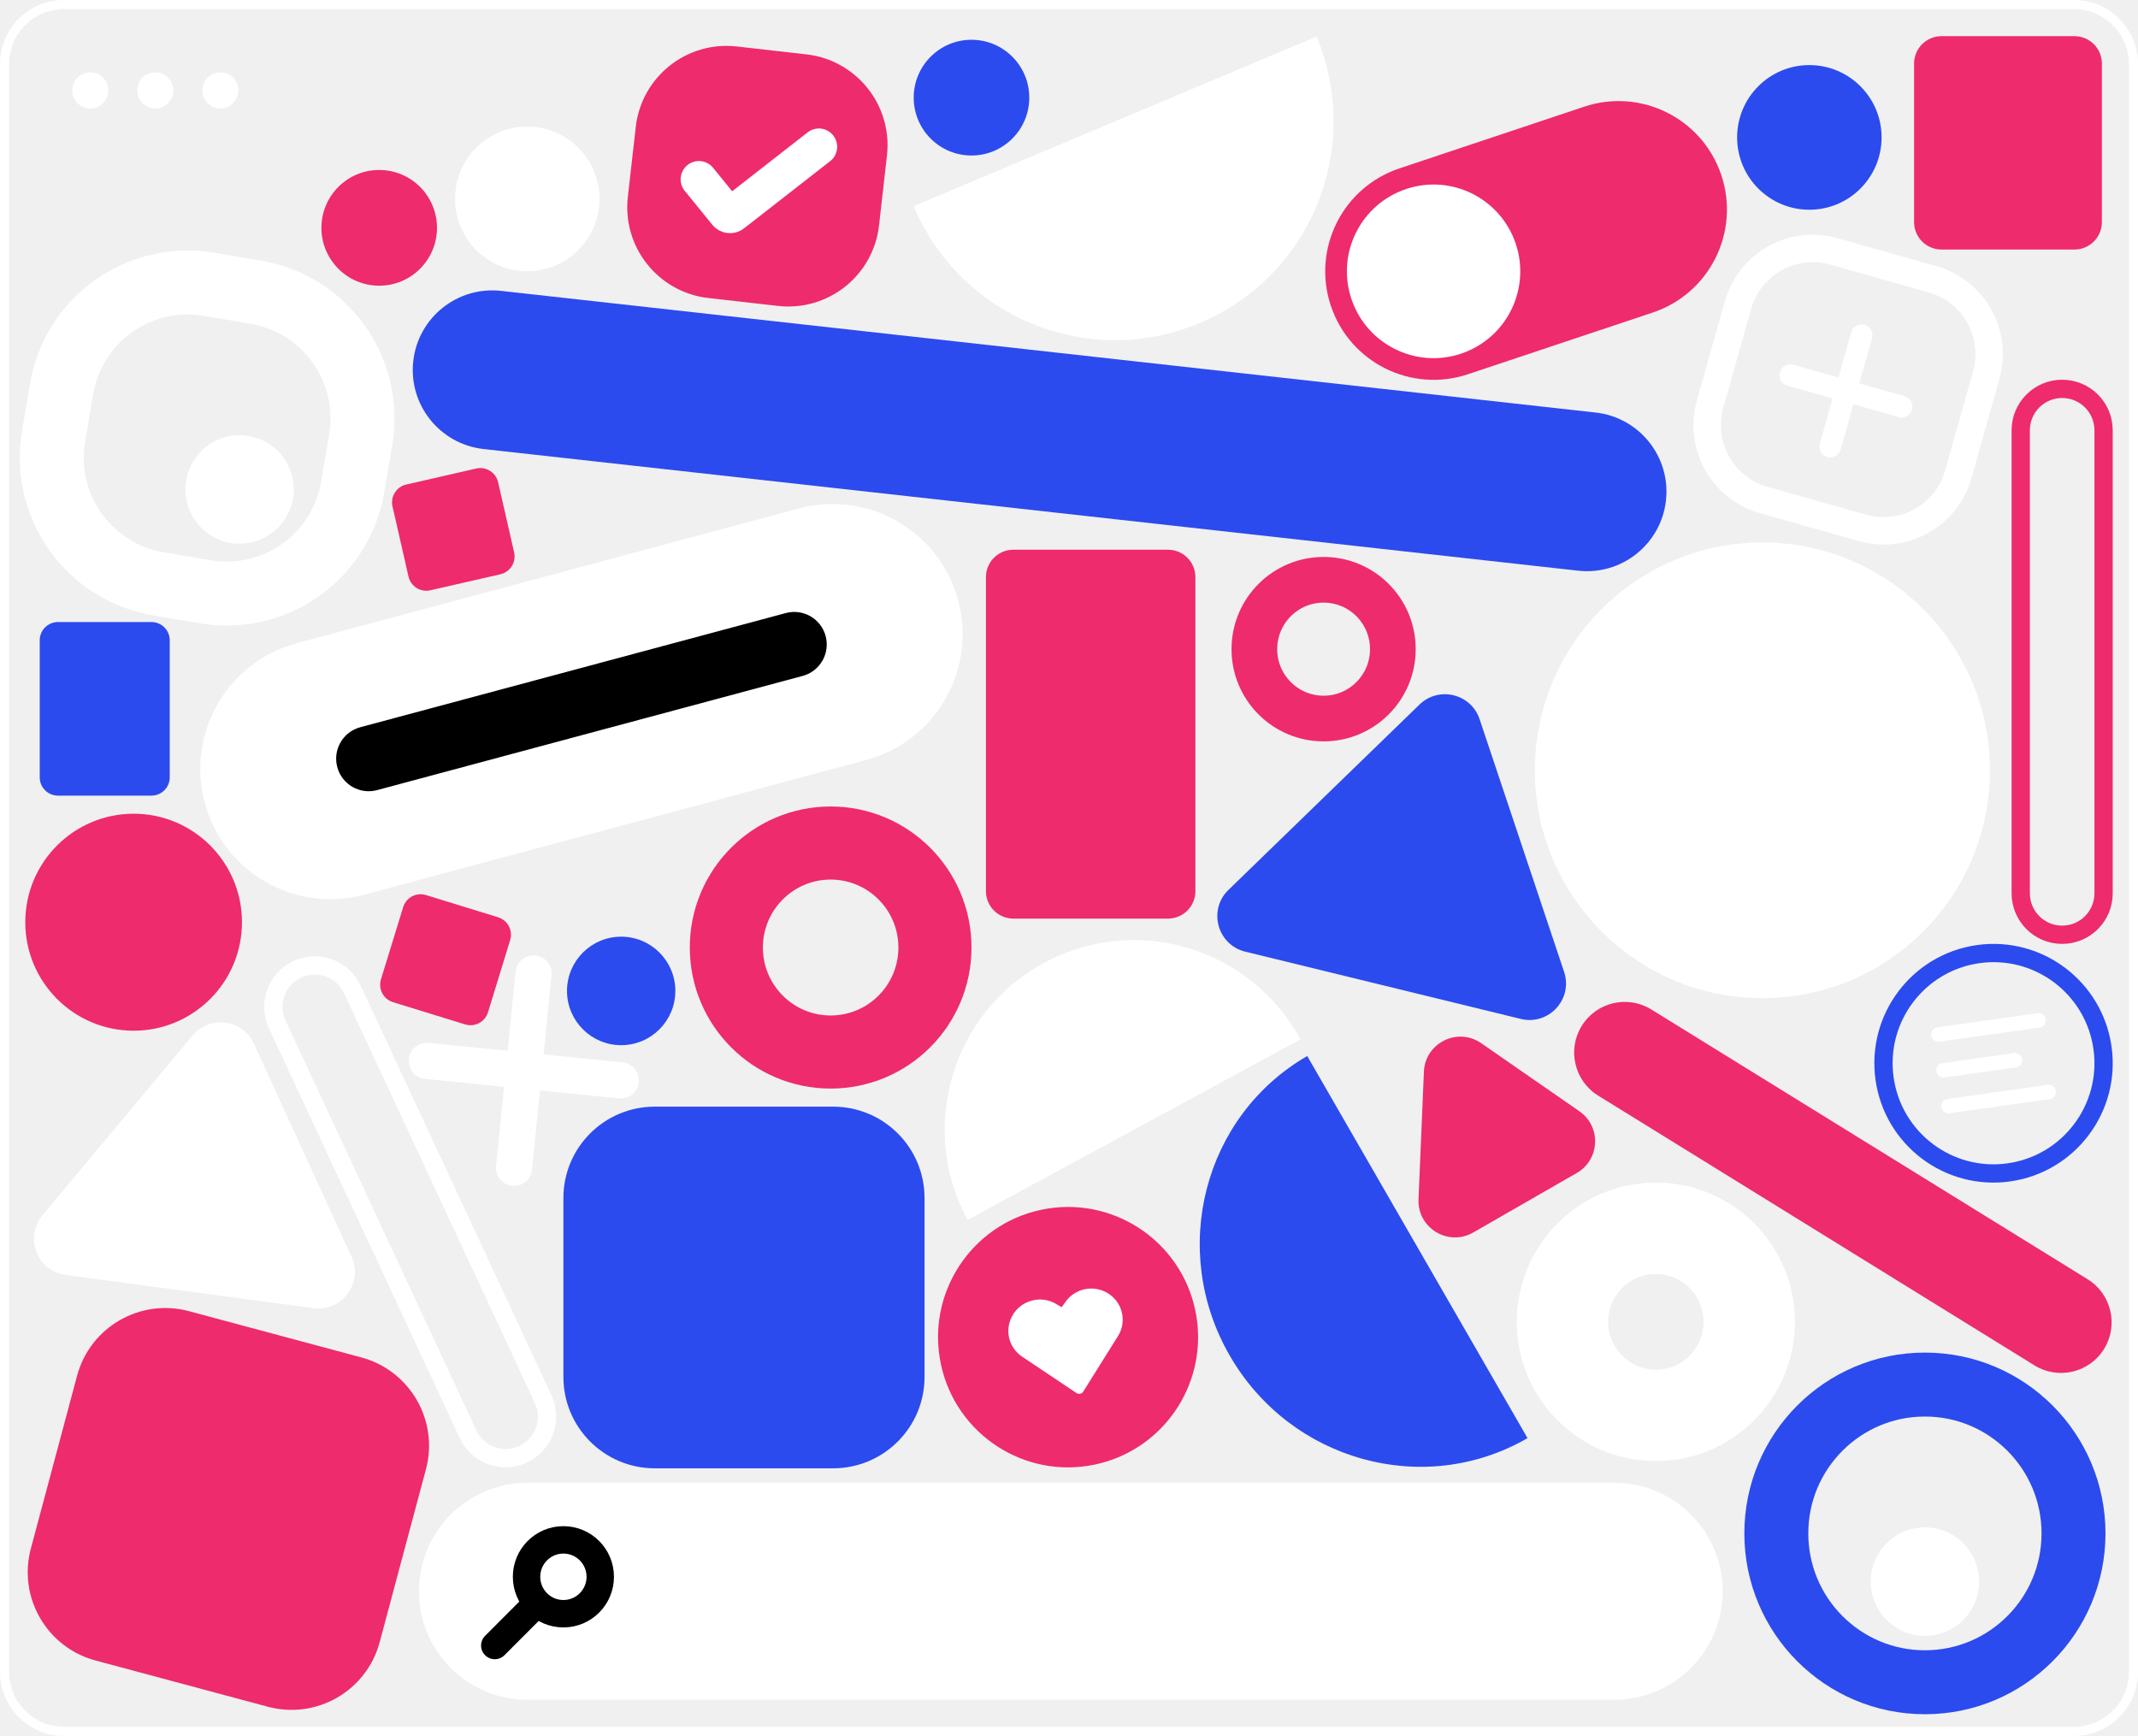
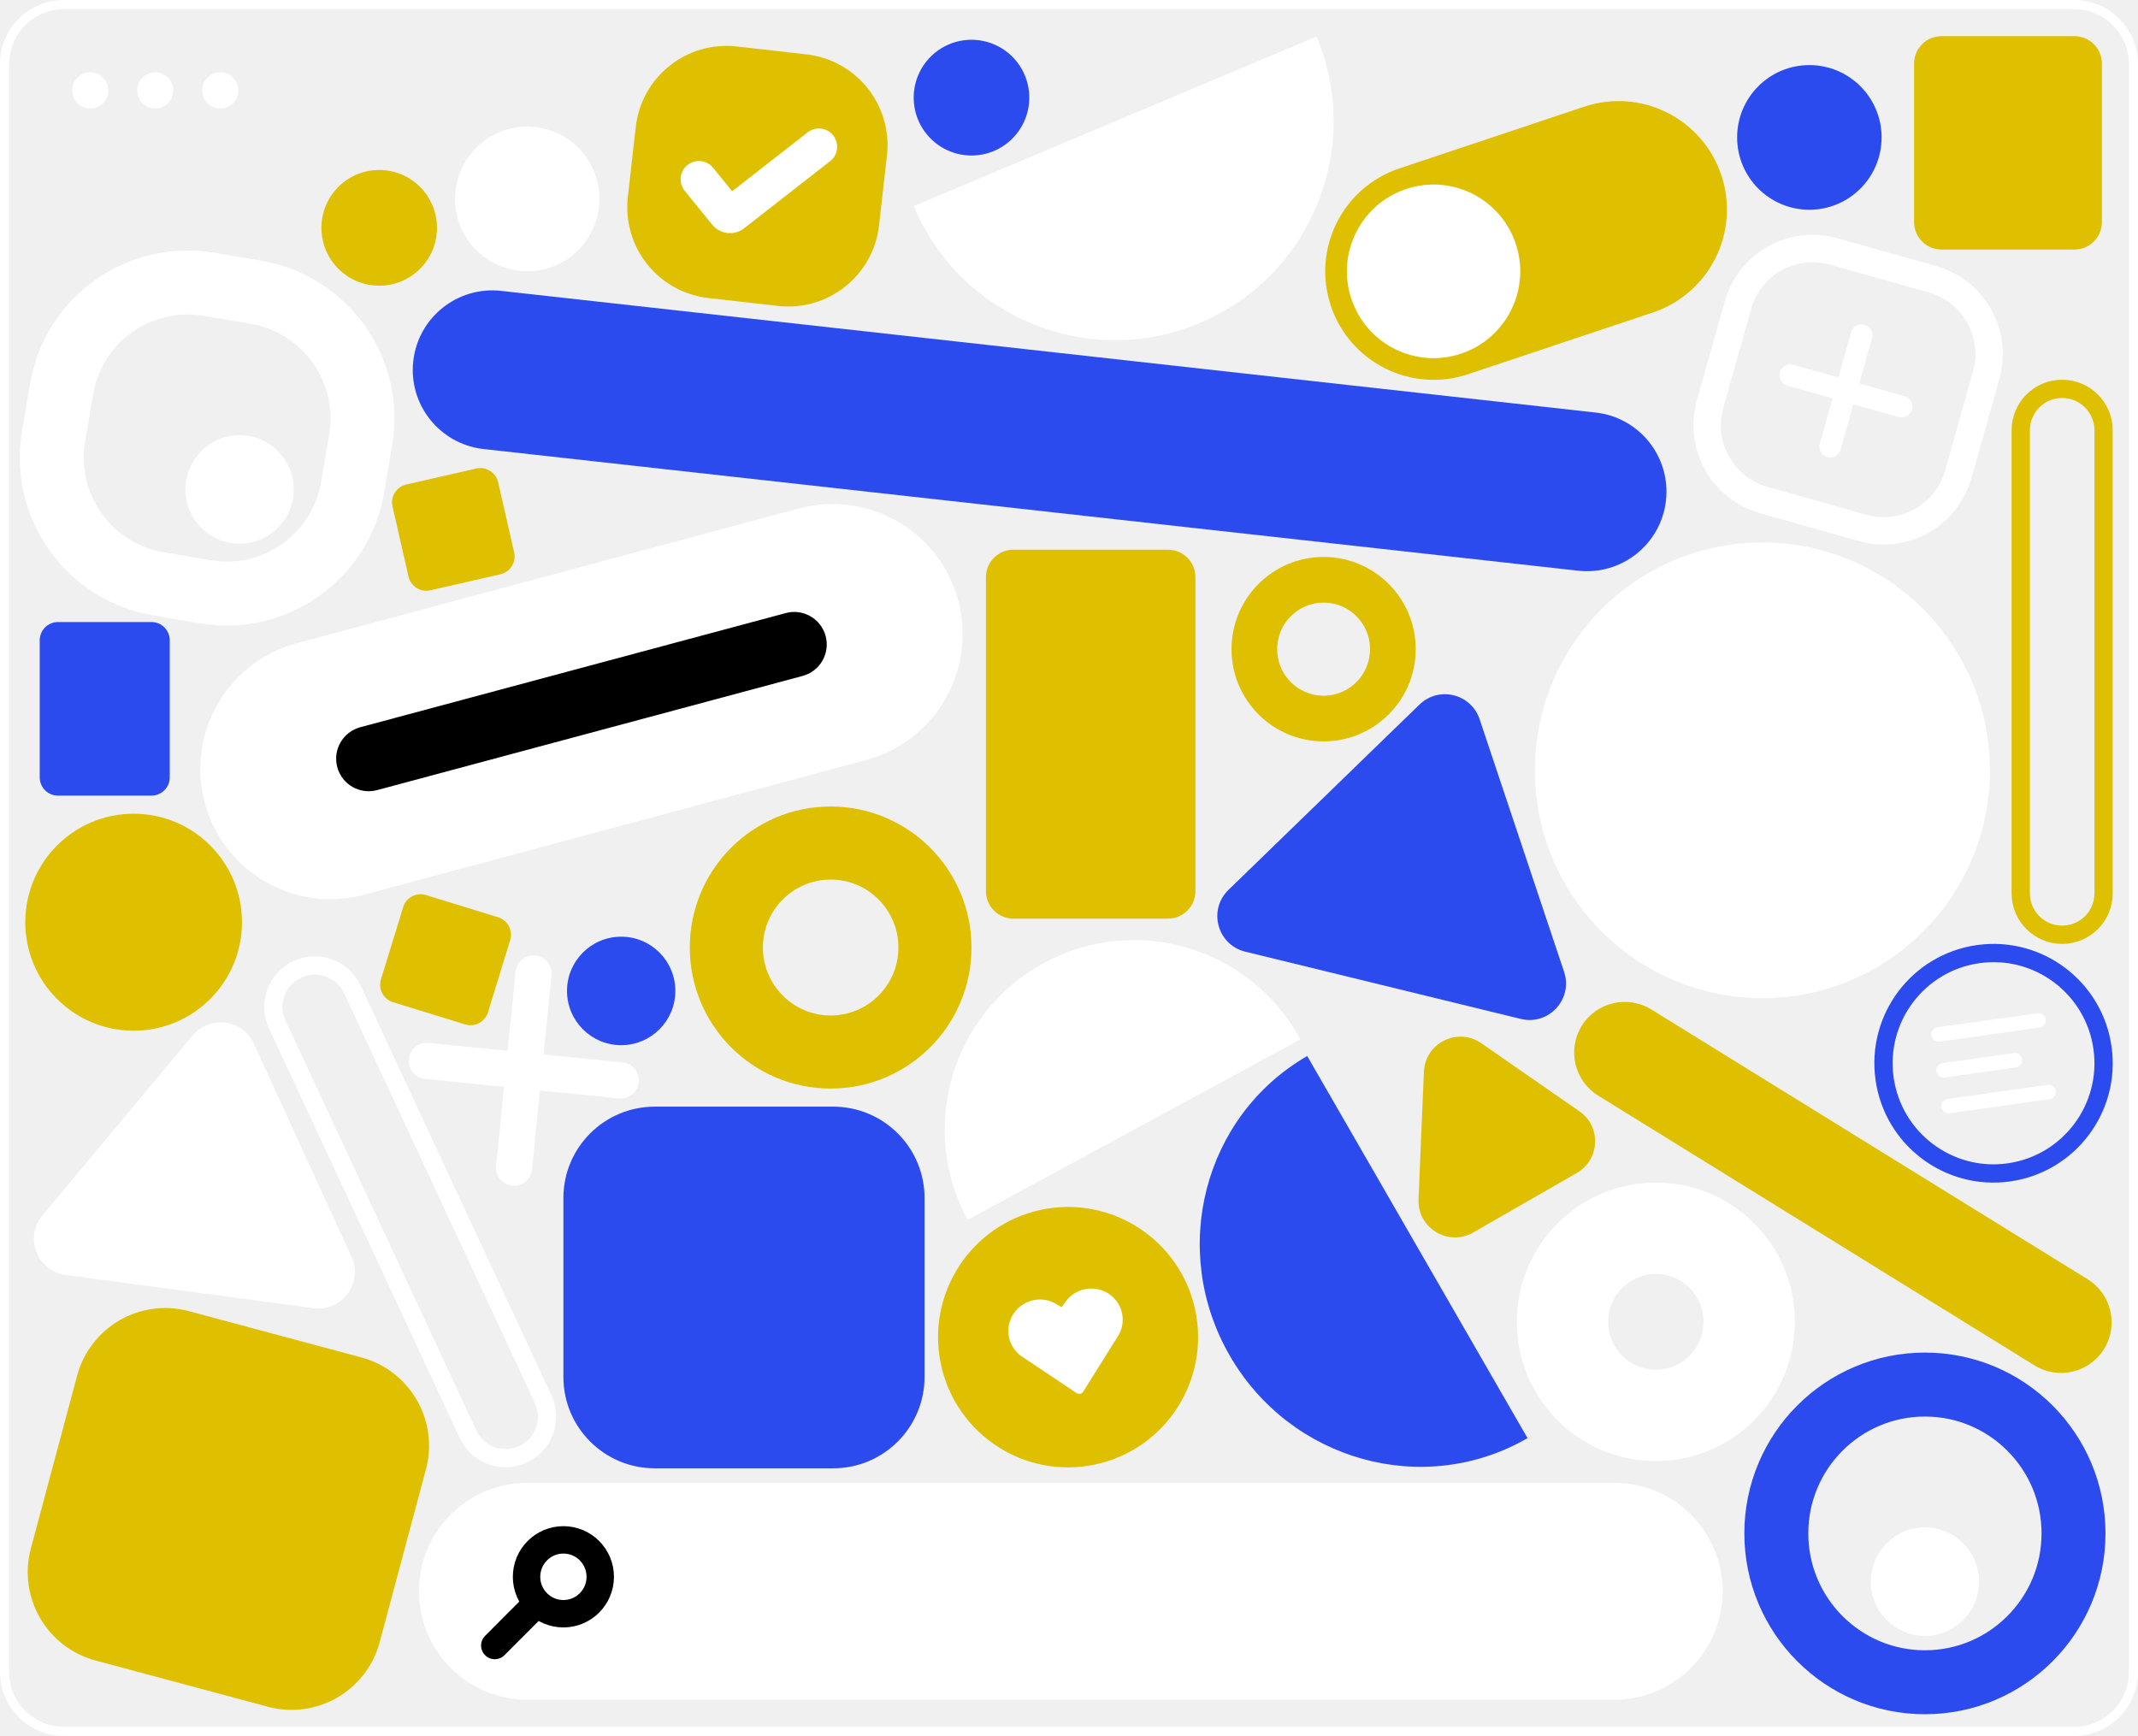
<svg xmlns="http://www.w3.org/2000/svg" width="468" height="380" viewBox="0 0 468 380" fill="none">
  <rect x="1.001" y="1" width="465.999" height="378" rx="13" stroke="white" stroke-width="2" />
-   <rect width="79.061" height="79.159" rx="20" transform="matrix(0.965833 0.259164 -0.258475 0.966018 22.043 281.834)" fill="#EE2B6C" />
+   <rect width="79.061" height="79.159" rx="20" transform="matrix(0.965833 0.259164 -0.258475 0.966018 22.043 281.834)" fill="#dec000" />
  <ellipse cx="19.763" cy="19.792" rx="3.953" ry="3.958" fill="white" />
  <ellipse cx="33.994" cy="19.792" rx="3.953" ry="3.958" fill="white" />
  <ellipse cx="48.223" cy="19.792" rx="3.953" ry="3.958" fill="white" />
  <rect x="91.704" y="324.582" width="285.384" height="47.5" rx="23.75" fill="white" />
  <path d="M131.394 345.165C131.394 349.634 127.778 353.249 123.326 353.249C118.875 353.249 115.259 349.634 115.259 345.165C115.259 340.697 118.875 337.082 123.326 337.082C127.778 337.082 131.394 340.697 131.394 345.165Z" stroke="black" stroke-width="6" />
  <path d="M117.003 351.5L108.307 360.208" stroke="black" stroke-width="6" stroke-linecap="round" />
  <path d="M453.884 335.667C453.884 353.672 439.312 368.251 421.357 368.251C403.402 368.251 388.83 353.672 388.83 335.667C388.83 317.663 403.402 303.084 421.357 303.084C439.312 303.084 453.884 317.663 453.884 335.667Z" stroke="#2B4BEE" stroke-width="14" />
  <path d="M342.027 289.353C342.027 278.029 351.19 268.874 362.463 268.874C373.736 268.874 382.898 278.029 382.898 289.353C382.898 300.677 373.736 309.832 362.463 309.832C351.19 309.832 342.027 300.677 342.027 289.353Z" stroke="white" stroke-width="20" />
  <ellipse cx="421.358" cy="346.227" rx="11.858" ry="11.875" fill="white" />
-   <rect width="134.444" height="22.158" rx="11.079" transform="matrix(0.850538 0.525914 -0.524829 0.851208 352.041 215.148)" fill="#EE2B6C" />
+   <rect width="134.444" height="22.158" rx="11.079" transform="matrix(0.850538 0.525914 -0.524829 0.851208 352.041 215.148)" fill="#dec000" />
  <path d="M334.369 314.81C311.682 327.926 282.496 319.835 269.18 296.738C255.863 273.64 263.459 244.283 286.146 231.166L334.369 314.81Z" fill="#2B4BEE" />
-   <path d="M345.723 243.26C350.551 246.608 350.245 253.844 345.151 256.771L322.486 269.796C317.021 272.936 310.24 268.817 310.506 262.52L311.688 234.596C311.954 228.299 319.059 224.77 324.239 228.362L345.723 243.26Z" fill="#EE2B6C" />
+   <path d="M345.723 243.26C350.551 246.608 350.245 253.844 345.151 256.771L322.486 269.796C317.021 272.936 310.24 268.817 310.506 262.52L311.688 234.596C311.954 228.299 319.059 224.77 324.239 228.362L345.723 243.26Z" fill="#dec000" />
  <path d="M42.159 226.673C45.93 222.158 53.121 223.123 55.572 228.472L76.939 275.103C79.563 280.83 74.849 287.2 68.606 286.363L14.375 279.09C8.133 278.253 5.258 270.865 9.294 266.032L42.159 226.673Z" fill="white" />
-   <ellipse rx="28.461" ry="28.498" transform="matrix(0.97776 -0.209725 0.209153 0.977883 233.797 292.709)" fill="#EE2B6C" />
+   <ellipse rx="28.461" ry="28.498" transform="matrix(0.97776 -0.209725 0.209153 0.977883 233.797 292.709)" fill="#dec000" />
  <g clip-path="url(#clip0_2284_94644)">
    <path d="M244.246 284.612C243.559 283.771 242.684 283.103 241.693 282.661C240.701 282.22 239.62 282.017 238.537 282.07C237.453 282.123 236.397 282.43 235.453 282.966C234.509 283.502 233.704 284.252 233.102 285.156L232.394 286.151L231.375 285.557C230.455 284.964 229.407 284.6 228.318 284.494C227.229 284.389 226.131 284.545 225.114 284.95C224.101 285.339 223.194 285.964 222.47 286.774C221.746 287.584 221.226 288.556 220.952 289.607C220.582 290.995 220.664 292.464 221.184 293.803C221.705 295.141 222.638 296.278 223.848 297.049L235.64 304.943C235.758 305.022 235.889 305.076 236.028 305.102C236.166 305.129 236.308 305.127 236.446 305.097C236.584 305.068 236.714 305.011 236.83 304.93C236.945 304.849 237.043 304.746 237.118 304.626L244.638 292.609C245.43 291.408 245.819 289.984 245.749 288.546C245.678 287.108 245.152 285.73 244.246 284.612Z" fill="white" />
  </g>
  <rect x="123.325" y="242.25" width="79.054" height="79.167" rx="20" fill="#2B4BEE" />
  <rect width="66.408" height="66.497" rx="28" transform="matrix(0.98595 0.167039 -0.166577 0.986029 18.1416 57.5566)" stroke="white" stroke-width="14" />
  <ellipse cx="52.444" cy="107.145" rx="11.858" ry="11.875" fill="white" />
  <rect x="0.968" y="-2.659" width="117.094" height="18.141" rx="9.07" transform="matrix(-0.422123 -0.906538 0.906077 -0.423114 109.102 321.931)" stroke="white" stroke-width="4" />
-   <rect x="442.33" y="204.623" width="119.5" height="18.135" rx="9.068" transform="rotate(-90 442.33 204.623)" stroke="#EE2B6C" stroke-width="4" />
-   <ellipse cx="29.251" cy="201.877" rx="23.716" ry="23.75" fill="#EE2B6C" />
+   <rect x="442.33" y="204.623" width="119.5" height="18.135" rx="9.068" transform="rotate(-90 442.33 204.623)" stroke="#dec000" stroke-width="4" />
+   <ellipse cx="29.251" cy="201.877" rx="23.716" ry="23.75" fill="#dec000" />
  <path fill-rule="evenodd" clip-rule="evenodd" d="M117.191 209.157C115.019 208.939 113.081 210.523 112.863 212.695L111.124 230.031L93.825 228.29C91.65 228.071 89.71 229.657 89.492 231.833C89.273 234.008 90.86 235.948 93.035 236.167L110.334 237.908L108.595 255.242C108.377 257.414 109.961 259.352 112.133 259.57C114.305 259.789 116.243 258.205 116.461 256.033L118.2 238.699L135.499 240.44C137.674 240.659 139.614 239.073 139.833 236.898C140.051 234.722 138.464 232.782 136.289 232.563L118.99 230.822L120.729 213.486C120.947 211.314 119.363 209.376 117.191 209.157Z" fill="white" />
  <path d="M460.231 229.391C462.083 242.588 452.902 254.785 439.73 256.639C426.559 258.492 414.376 249.302 412.524 236.106C410.672 222.909 419.854 210.712 433.025 208.858C446.196 207.005 458.379 216.195 460.231 229.391Z" stroke="#2B4BEE" stroke-width="4" />
  <rect width="25.298" height="3.167" rx="1.583" transform="matrix(0.990241 -0.139368 0.138979 0.990295 422.532 225.104)" fill="white" />
  <rect width="18.973" height="3.167" rx="1.583" transform="matrix(0.990241 -0.139368 0.138979 0.990295 423.633 232.943)" fill="white" />
  <rect width="25.298" height="3.167" rx="1.583" transform="matrix(0.990241 -0.139368 0.138979 0.990295 424.732 240.783)" fill="white" />
  <path d="M211.792 267.042C200.897 246.891 208.378 221.71 228.501 210.8C248.624 199.889 273.768 207.381 284.663 227.533L211.792 267.042Z" fill="white" />
-   <path d="M204.656 207.416C204.656 220.06 194.424 230.291 181.825 230.291C169.227 230.291 158.994 220.06 158.994 207.416C158.994 194.772 169.227 184.541 181.825 184.541C194.424 184.541 204.656 194.772 204.656 207.416Z" stroke="#EE2B6C" stroke-width="16" />
-   <path d="M304.892 142.104C304.892 150.498 298.098 157.291 289.733 157.291C281.368 157.291 274.574 150.498 274.574 142.104C274.574 133.709 281.368 126.916 289.733 126.916C298.098 126.916 304.892 133.709 304.892 142.104Z" stroke="#EE2B6C" stroke-width="10" />
+   <path d="M204.656 207.416C204.656 220.06 194.424 230.291 181.825 230.291C169.227 230.291 158.994 220.06 158.994 207.416C158.994 194.772 169.227 184.541 181.825 184.541C194.424 184.541 204.656 194.772 204.656 207.416Z" stroke="#dec000" stroke-width="16" />
+   <path d="M304.892 142.104C304.892 150.498 298.098 157.291 289.733 157.291C281.368 157.291 274.574 150.498 274.574 142.104C274.574 133.709 281.368 126.916 289.733 126.916C298.098 126.916 304.892 133.709 304.892 142.104Z" stroke="#dec000" stroke-width="10" />
  <rect width="170.773" height="56.995" rx="28.497" transform="matrix(0.965833 -0.259164 0.258475 0.966018 37.4434 148.182)" fill="white" />
  <rect width="110.686" height="14.249" rx="7.124" transform="matrix(0.965833 -0.259164 0.258475 0.966018 71.9844 161.039)" fill="black" />
  <ellipse cx="135.972" cy="216.918" rx="11.858" ry="11.875" fill="#2B4BEE" />
-   <rect width="24.51" height="24.539" rx="4" transform="matrix(0.955624 0.29459 -0.293823 0.95586 89.4268 194.75)" fill="#EE2B6C" />
-   <rect width="23.718" height="23.748" rx="4" transform="matrix(0.974838 -0.222914 0.22231 0.974976 85.0283 106.955)" fill="#EE2B6C" />
+   <rect width="24.51" height="24.539" rx="4" transform="matrix(0.955624 0.29459 -0.293823 0.95586 89.4268 194.75)" fill="#dec000" />
+   <rect width="23.718" height="23.748" rx="4" transform="matrix(0.974838 -0.222914 0.22231 0.974976 85.0283 106.955)" fill="#dec000" />
  <ellipse cx="385.783" cy="168.623" rx="49.804" ry="49.875" fill="white" />
  <rect width="275.903" height="34.833" rx="17.416" transform="matrix(0.993879 0.110476 -0.110165 0.993913 92.3789 61.75)" fill="#2B4BEE" />
  <rect x="8.696" y="136.166" width="28.459" height="38" rx="4" fill="#2B4BEE" />
  <path d="M310.725 154.228C314.952 150.127 322.013 151.851 323.882 157.439L342.372 212.738C344.369 218.709 339.01 224.537 332.895 223.045L272.579 208.323C266.465 206.831 264.384 199.187 268.901 194.805L310.725 154.228Z" fill="#2B4BEE" />
  <rect x="2.073" y="3.703" width="56.459" height="56.535" rx="17" transform="matrix(0.962328 0.27189 -0.271173 0.962531 384.061 46.2859)" stroke="white" stroke-width="6" />
  <path fill-rule="evenodd" clip-rule="evenodd" d="M398.347 97.116C397.992 98.376 398.726 99.687 399.986 100.043C401.247 100.4 402.557 99.666 402.912 98.405L405.703 88.498L415.59 91.292C416.853 91.648 418.164 90.914 418.52 89.652C418.875 88.389 418.14 87.077 416.878 86.72L406.991 83.927L409.783 74.018C410.138 72.757 409.404 71.447 408.143 71.09C406.883 70.734 405.573 71.468 405.218 72.728L402.426 82.637L392.537 79.843C391.275 79.487 389.963 80.221 389.608 81.483C389.252 82.746 389.987 84.058 391.249 84.415L401.138 87.209L398.347 97.116Z" fill="white" />
-   <rect width="90.134" height="47.493" rx="23.747" transform="matrix(0.948511 -0.316743 0.315931 0.948782 283.804 44.3828)" fill="#EE2B6C" />
+   <rect width="90.134" height="47.493" rx="23.747" transform="matrix(0.948511 -0.316743 0.315931 0.948782 283.804 44.3828)" fill="#dec000" />
  <ellipse rx="18.976" ry="18.997" transform="matrix(0.948511 -0.316743 0.315931 0.948782 313.805 59.3987)" fill="white" />
-   <rect x="215.818" y="120.334" width="45.851" height="80.75" rx="6" fill="#EE2B6C" />
-   <rect x="418.986" y="7.916" width="41.108" height="46.708" rx="6" fill="#EE2B6C" />
-   <rect width="55.339" height="55.416" rx="20" transform="matrix(0.993625 0.112738 -0.112421 0.993661 141.413 7.91797)" fill="#EE2B6C" />
+   <rect x="215.818" y="120.334" width="45.851" height="80.75" rx="6" fill="#dec000" />
+   <rect x="418.986" y="7.916" width="41.108" height="46.708" rx="6" fill="#dec000" />
+   <rect width="55.339" height="55.416" rx="20" transform="matrix(0.993625 0.112738 -0.112421 0.993661 141.413 7.91797)" fill="#dec000" />
  <path d="M152.986 39.25L159.019 46.671C159.362 47.094 159.981 47.164 160.41 46.829L179.251 32.129" stroke="white" stroke-width="8" stroke-linecap="round" />
  <ellipse cx="396.061" cy="30.081" rx="15.811" ry="15.833" fill="#2B4BEE" />
  <ellipse cx="115.419" cy="43.542" rx="15.811" ry="15.833" fill="white" />
  <ellipse cx="212.655" cy="21.374" rx="12.649" ry="12.667" fill="#2B4BEE" />
-   <ellipse cx="83.007" cy="49.874" rx="12.649" ry="12.667" fill="#EE2B6C" />
+   <ellipse cx="83.007" cy="49.874" rx="12.649" ry="12.667" fill="#dec000" />
  <path d="M288.178 7.999C298.415 32.384 286.975 60.462 262.625 70.714C238.276 80.966 210.237 69.51 200 45.125L288.178 7.999Z" fill="white" />
  <defs>
    <clipPath id="clip0_2284_94644">
      <rect width="25.299" height="25.332" fill="white" transform="matrix(0.97776 -0.209725 0.209153 0.977883 219.11 284.525)" />
    </clipPath>
  </defs>
</svg>
